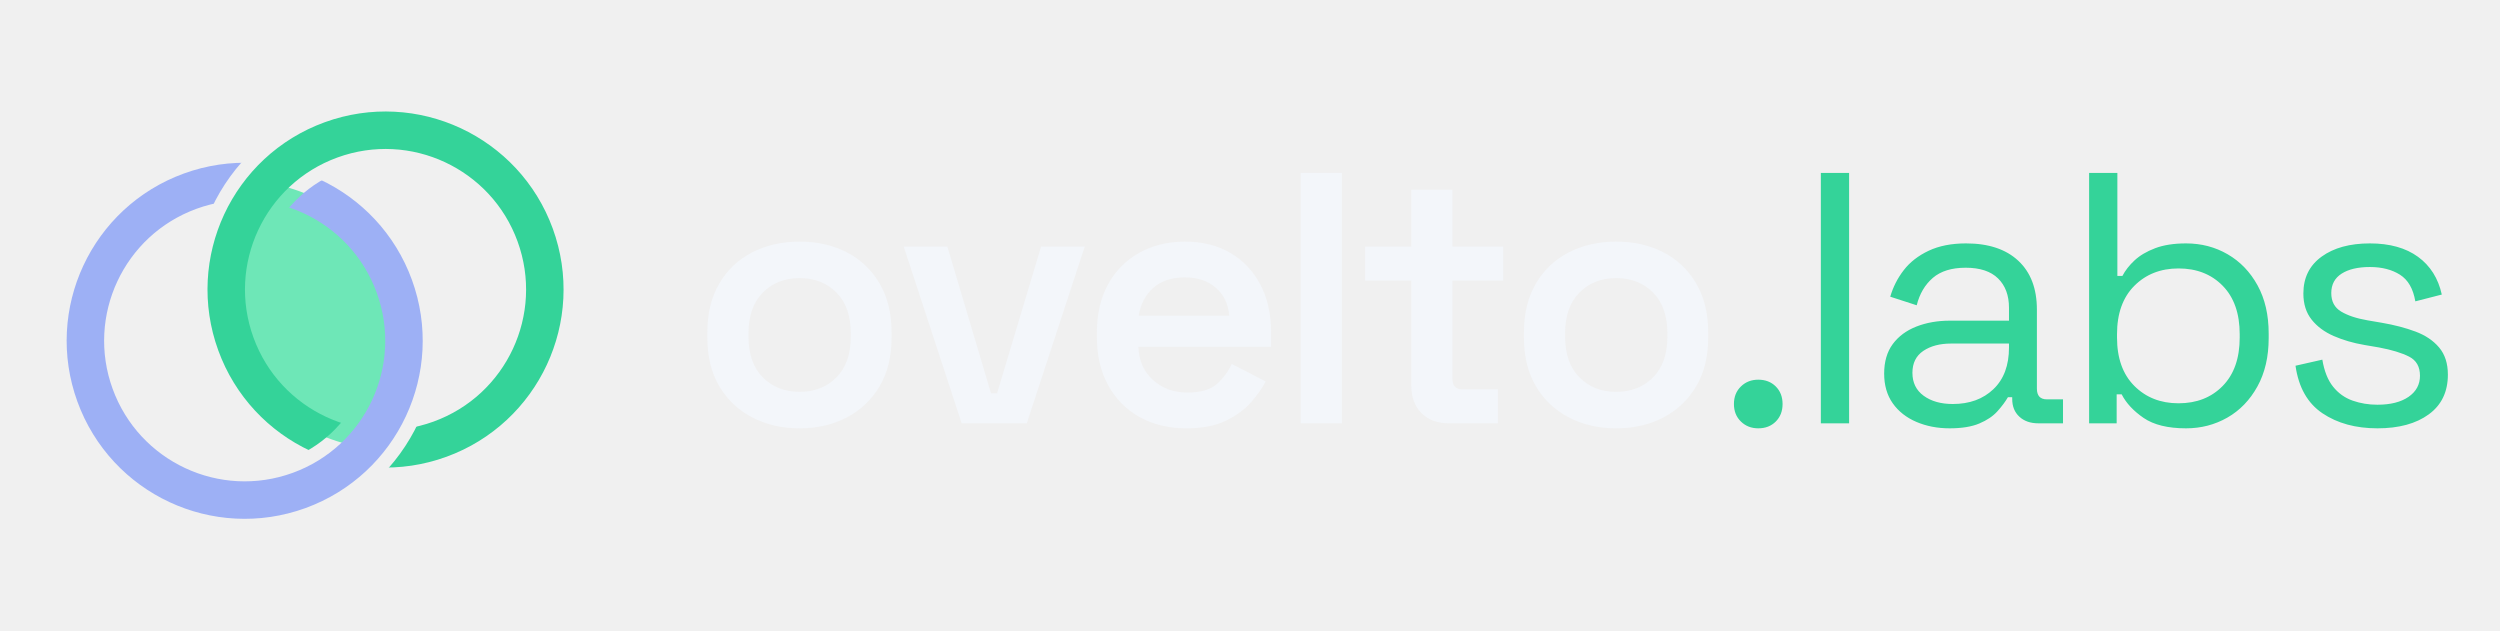
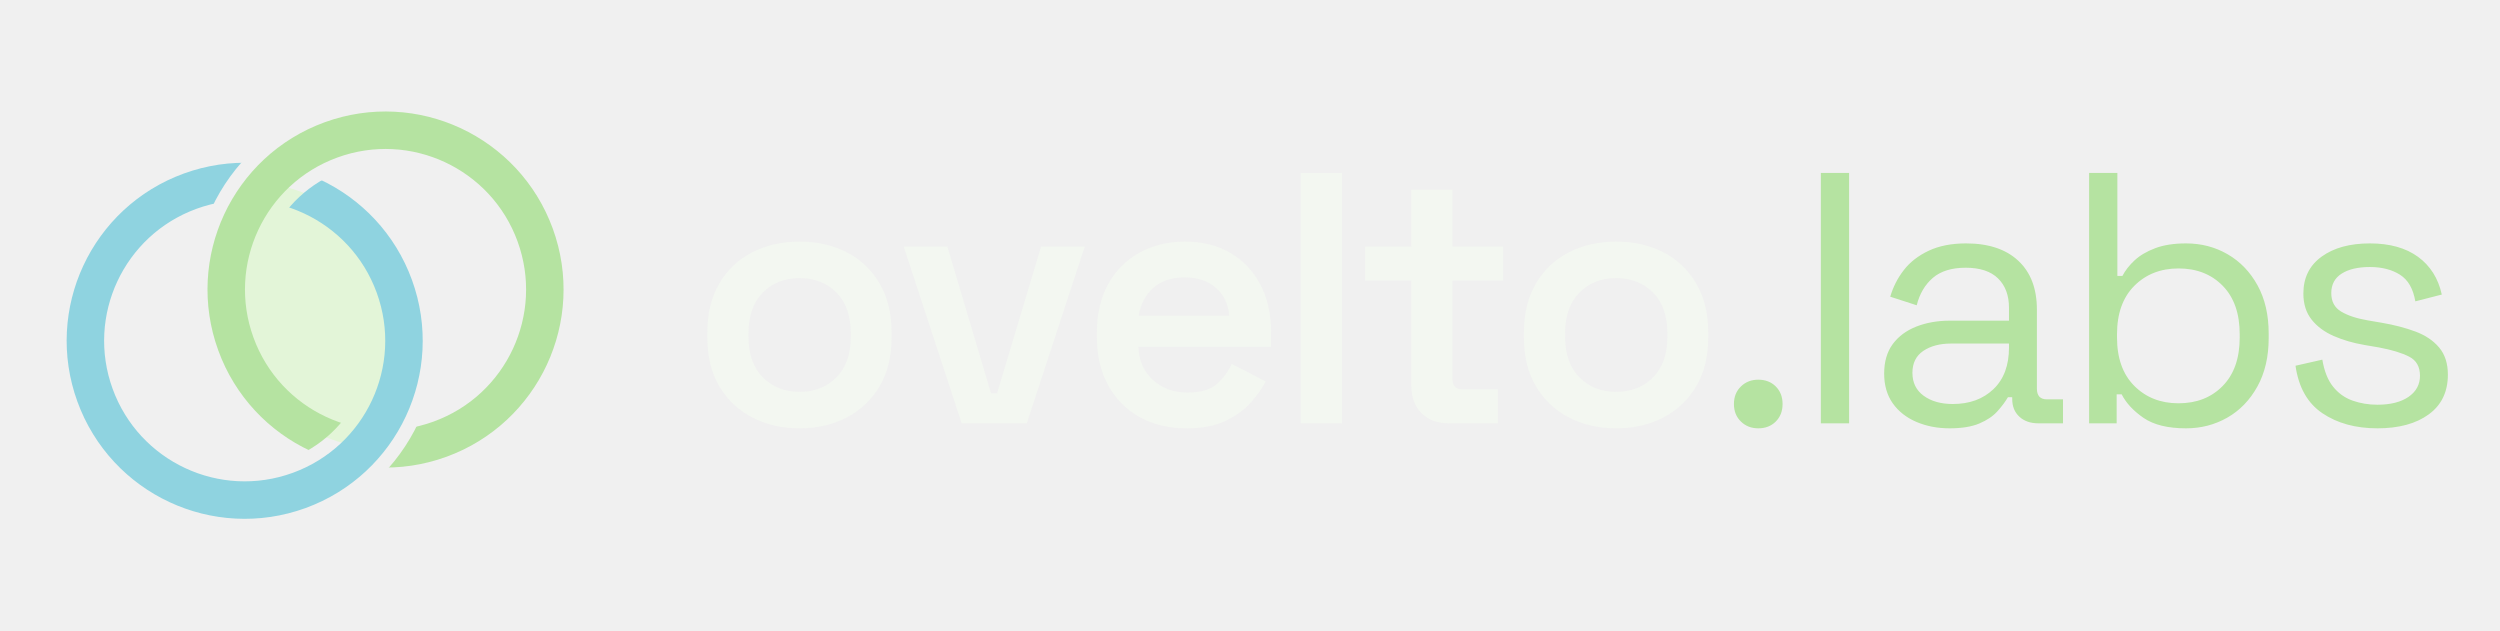
<svg xmlns="http://www.w3.org/2000/svg" viewBox="0 0 587.1 148.0" width="587" height="148" role="img" aria-label="ovelto.labs">
  <defs>
    <clipPath id="m-ct">
      <circle cx="60" cy="30" r="13" />
    </clipPath>
    <clipPath id="m-cb">
      <circle cx="60" cy="90" r="13" />
    </clipPath>
    <mask id="m-ma" maskUnits="userSpaceOnUse" x="-40" y="-40" width="200" height="200">
      <rect x="-40" y="-40" width="200" height="200" fill="#fff" />
      <circle cx="76" cy="60" r="34" fill="none" stroke="#000" stroke-width="14" clip-path="url(#m-ct)" />
    </mask>
    <mask id="m-mb" maskUnits="userSpaceOnUse" x="-40" y="-40" width="200" height="200">
      <rect x="-40" y="-40" width="200" height="200" fill="#fff" />
      <circle cx="44" cy="60" r="34" fill="none" stroke="#000" stroke-width="14" clip-path="url(#m-cb)" />
    </mask>
  </defs>
  <g transform="translate(8 8) scale(1.1)">
    <g transform="rotate(-20 60 60)">
-       <path d="M60 30 A34 34 0 0 1 60 90 A34 34 0 0 1 60 30 Z" fill="#6EE7B7" />
-       <circle cx="44" cy="60" r="34" fill="none" stroke="#9DB0F5" stroke-width="8" mask="url(#m-ma)" />
-       <circle cx="76" cy="60" r="34" fill="none" stroke="#34D399" stroke-width="8" mask="url(#m-mb)" />
+       <path d="M60 30 A34 34 0 0 1 60 90 A34 34 0 0 1 60 30 Z" fill="#E3F5D8" />
+       <circle cx="44" cy="60" r="34" fill="none" stroke="#8FD3E0" stroke-width="8" mask="url(#m-ma)" />
+       <circle cx="76" cy="60" r="34" fill="none" stroke="#B5E3A1" stroke-width="8" mask="url(#m-mb)" />
    </g>
  </g>
-   <path fill="#F3F6FA" d="M187.788 100.576Q181.572 100.576 176.658 98.014Q171.744 95.452 168.93 90.706Q166.116 85.96 166.116 79.324V77.98Q166.116 71.344 168.93 66.556Q171.744 61.768 176.658 59.248Q181.572 56.728 187.788 56.728Q194.004 56.728 198.876 59.248Q203.748 61.768 206.562 66.556Q209.376 71.344 209.376 77.98V79.324Q209.376 85.96 206.562 90.706Q203.748 95.452 198.876 98.014Q194.004 100.576 187.788 100.576ZM187.788 92.008Q193.08 92.008 196.44 88.606Q199.8 85.204 199.8 79.072V78.232Q199.8 72.1 196.44 68.698Q193.08 65.296 187.788 65.296Q182.496 65.296 179.136 68.698Q175.776 72.1 175.776 78.232V79.072Q175.776 85.204 179.136 88.606Q182.496 92.008 187.788 92.008Z M225.84 99.4 212.232 57.904H222.48L232.728 92.344H234.156L244.488 57.904H254.736L241.128 99.4Z M278.592 100.576Q272.376 100.576 267.63 97.93Q262.884 95.284 260.238 90.454Q257.592 85.624 257.592 79.156V78.148Q257.592 71.596 260.196 66.808Q262.8 62.02 267.504 59.374Q272.208 56.728 278.34 56.728Q284.388 56.728 288.924 59.374Q293.46 62.02 295.98 66.808Q298.5 71.596 298.5 77.98V81.424H267.336Q267.504 86.296 270.78 89.236Q274.056 92.176 278.844 92.176Q283.548 92.176 285.816 90.118Q288.084 88.06 289.26 85.456L297.24 89.572Q296.064 91.84 293.838 94.402Q291.612 96.964 287.916 98.77Q284.22 100.576 278.592 100.576ZM267.42 74.116H288.672Q288.336 70.0 285.522 67.564Q282.708 65.128 278.256 65.128Q273.636 65.128 270.864 67.564Q268.092 70.0 267.42 74.116Z M305.472 99.4V40.6H315.132V99.4Z M340.248 99.4Q336.216 99.4 333.822 97.006Q331.428 94.612 331.428 90.496V65.884H320.592V57.904H331.428V44.548H341.088V57.904H353.016V65.884H341.088V88.9Q341.088 91.42 343.44 91.42H351.756V99.4Z M379.56 100.576Q373.344 100.576 368.43 98.014Q363.516 95.452 360.702 90.706Q357.888 85.96 357.888 79.324V77.98Q357.888 71.344 360.702 66.556Q363.516 61.768 368.43 59.248Q373.344 56.728 379.56 56.728Q385.776 56.728 390.648 59.248Q395.52 61.768 398.334 66.556Q401.148 71.344 401.148 77.98V79.324Q401.148 85.96 398.334 90.706Q395.52 95.452 390.648 98.014Q385.776 100.576 379.56 100.576ZM379.56 92.008Q384.852 92.008 388.212 88.606Q391.572 85.204 391.572 79.072V78.232Q391.572 72.1 388.212 68.698Q384.852 65.296 379.56 65.296Q374.268 65.296 370.908 68.698Q367.548 72.1 367.548 78.232V79.072Q367.548 85.204 370.908 88.606Q374.268 92.008 379.56 92.008Z" />
-   <path fill="#34D399" d="M412.908 100.576Q410.472 100.576 408.834 98.98Q407.196 97.384 407.196 94.864Q407.196 92.344 408.834 90.748Q410.472 89.152 412.908 89.152Q415.428 89.152 417.024 90.748Q418.62 92.344 418.62 94.864Q418.62 97.384 417.024 98.98Q415.428 100.576 412.908 100.576Z M427.608 99.4V40.6H434.244V99.4Z M457.848 100.576Q453.564 100.576 450.036 99.064Q446.508 97.552 444.492 94.696Q442.476 91.84 442.476 87.724Q442.476 83.524 444.492 80.794Q446.508 78.064 450.036 76.678Q453.564 75.292 457.932 75.292H471.792V72.268Q471.792 67.9 469.23 65.38Q466.668 62.86 461.628 62.86Q456.672 62.86 453.9 65.254Q451.128 67.648 450.12 71.68L443.904 69.664Q444.912 66.22 447.096 63.406Q449.28 60.592 452.934 58.87Q456.588 57.148 461.712 57.148Q469.608 57.148 473.976 61.222Q478.344 65.296 478.344 72.688V91.252Q478.344 93.772 480.696 93.772H484.476V99.4H478.68Q475.908 99.4 474.228 97.846Q472.548 96.292 472.548 93.688V93.268H471.54Q470.616 94.864 469.062 96.586Q467.508 98.308 464.82 99.442Q462.132 100.576 457.848 100.576ZM458.604 94.864Q464.484 94.864 468.138 91.378Q471.792 87.892 471.792 81.592V80.668H458.184Q454.236 80.668 451.674 82.39Q449.112 84.112 449.112 87.556Q449.112 91.0 451.758 92.932Q454.404 94.864 458.604 94.864Z M513.372 100.576Q506.988 100.576 503.418 98.14Q499.848 95.704 498.252 92.596H497.076V99.4H490.608V40.6H497.244V64.792H498.42Q499.428 62.86 501.276 61.138Q503.124 59.416 506.106 58.282Q509.088 57.148 513.372 57.148Q518.748 57.148 523.158 59.71Q527.568 62.272 530.172 67.018Q532.776 71.764 532.776 78.316V79.408Q532.776 85.96 530.13 90.748Q527.484 95.536 523.074 98.056Q518.664 100.576 513.372 100.576ZM511.608 94.696Q517.992 94.696 521.982 90.622Q525.972 86.548 525.972 79.24V78.484Q525.972 71.176 521.982 67.102Q517.992 63.028 511.608 63.028Q505.308 63.028 501.234 67.102Q497.16 71.176 497.16 78.484V79.24Q497.16 86.548 501.234 90.622Q505.308 94.696 511.608 94.696Z M558.312 100.576Q550.668 100.576 545.418 97.048Q540.168 93.52 539.076 85.876L545.376 84.448Q546.048 88.48 547.896 90.79Q549.744 93.1 552.474 94.066Q555.204 95.032 558.312 95.032Q562.932 95.032 565.62 93.184Q568.308 91.336 568.308 88.228Q568.308 85.036 565.746 83.734Q563.184 82.432 558.732 81.592L555.288 81.004Q551.34 80.332 548.064 78.904Q544.788 77.476 542.856 75.04Q540.924 72.604 540.924 68.908Q540.924 63.364 545.208 60.256Q549.492 57.148 556.548 57.148Q563.52 57.148 567.846 60.298Q572.172 63.448 573.432 69.16L567.216 70.756Q566.46 66.304 563.604 64.498Q560.748 62.692 556.548 62.692Q552.348 62.692 549.912 64.246Q547.476 65.8 547.476 68.824Q547.476 71.764 549.786 73.15Q552.096 74.536 555.96 75.208L559.404 75.796Q563.772 76.552 567.258 77.854Q570.744 79.156 572.802 81.592Q574.86 84.028 574.86 87.976Q574.86 94.024 570.366 97.3Q565.872 100.576 558.312 100.576Z" />
+   <path fill="#F3F7F1" d="M187.788 100.576Q181.572 100.576 176.658 98.014Q171.744 95.452 168.93 90.706Q166.116 85.96 166.116 79.324V77.98Q166.116 71.344 168.93 66.556Q171.744 61.768 176.658 59.248Q181.572 56.728 187.788 56.728Q194.004 56.728 198.876 59.248Q203.748 61.768 206.562 66.556Q209.376 71.344 209.376 77.98V79.324Q209.376 85.96 206.562 90.706Q203.748 95.452 198.876 98.014Q194.004 100.576 187.788 100.576ZM187.788 92.008Q193.08 92.008 196.44 88.606Q199.8 85.204 199.8 79.072V78.232Q199.8 72.1 196.44 68.698Q193.08 65.296 187.788 65.296Q182.496 65.296 179.136 68.698Q175.776 72.1 175.776 78.232V79.072Q175.776 85.204 179.136 88.606Q182.496 92.008 187.788 92.008Z M225.84 99.4 212.232 57.904H222.48L232.728 92.344H234.156L244.488 57.904H254.736L241.128 99.4Z M278.592 100.576Q272.376 100.576 267.63 97.93Q262.884 95.284 260.238 90.454Q257.592 85.624 257.592 79.156V78.148Q257.592 71.596 260.196 66.808Q262.8 62.02 267.504 59.374Q272.208 56.728 278.34 56.728Q284.388 56.728 288.924 59.374Q293.46 62.02 295.98 66.808Q298.5 71.596 298.5 77.98V81.424H267.336Q267.504 86.296 270.78 89.236Q274.056 92.176 278.844 92.176Q283.548 92.176 285.816 90.118Q288.084 88.06 289.26 85.456L297.24 89.572Q296.064 91.84 293.838 94.402Q291.612 96.964 287.916 98.77Q284.22 100.576 278.592 100.576ZM267.42 74.116H288.672Q288.336 70.0 285.522 67.564Q282.708 65.128 278.256 65.128Q273.636 65.128 270.864 67.564Q268.092 70.0 267.42 74.116Z M305.472 99.4V40.6H315.132V99.4Z M340.248 99.4Q336.216 99.4 333.822 97.006Q331.428 94.612 331.428 90.496V65.884H320.592V57.904H331.428V44.548H341.088V57.904H353.016V65.884H341.088V88.9Q341.088 91.42 343.44 91.42H351.756V99.4Z M379.56 100.576Q373.344 100.576 368.43 98.014Q363.516 95.452 360.702 90.706Q357.888 85.96 357.888 79.324V77.98Q357.888 71.344 360.702 66.556Q363.516 61.768 368.43 59.248Q373.344 56.728 379.56 56.728Q385.776 56.728 390.648 59.248Q395.52 61.768 398.334 66.556Q401.148 71.344 401.148 77.98V79.324Q401.148 85.96 398.334 90.706Q395.52 95.452 390.648 98.014Q385.776 100.576 379.56 100.576ZM379.56 92.008Q384.852 92.008 388.212 88.606Q391.572 85.204 391.572 79.072V78.232Q391.572 72.1 388.212 68.698Q384.852 65.296 379.56 65.296Q374.268 65.296 370.908 68.698Q367.548 72.1 367.548 78.232V79.072Q367.548 85.204 370.908 88.606Q374.268 92.008 379.56 92.008Z" />
+   <path fill="#B5E3A1" d="M412.908 100.576Q410.472 100.576 408.834 98.98Q407.196 97.384 407.196 94.864Q407.196 92.344 408.834 90.748Q410.472 89.152 412.908 89.152Q415.428 89.152 417.024 90.748Q418.62 92.344 418.62 94.864Q418.62 97.384 417.024 98.98Q415.428 100.576 412.908 100.576Z M427.608 99.4V40.6H434.244V99.4Z M457.848 100.576Q453.564 100.576 450.036 99.064Q446.508 97.552 444.492 94.696Q442.476 91.84 442.476 87.724Q442.476 83.524 444.492 80.794Q446.508 78.064 450.036 76.678Q453.564 75.292 457.932 75.292H471.792V72.268Q471.792 67.9 469.23 65.38Q466.668 62.86 461.628 62.86Q456.672 62.86 453.9 65.254Q451.128 67.648 450.12 71.68L443.904 69.664Q444.912 66.22 447.096 63.406Q449.28 60.592 452.934 58.87Q456.588 57.148 461.712 57.148Q469.608 57.148 473.976 61.222Q478.344 65.296 478.344 72.688V91.252Q478.344 93.772 480.696 93.772H484.476V99.4H478.68Q475.908 99.4 474.228 97.846Q472.548 96.292 472.548 93.688V93.268H471.54Q470.616 94.864 469.062 96.586Q467.508 98.308 464.82 99.442Q462.132 100.576 457.848 100.576ZM458.604 94.864Q464.484 94.864 468.138 91.378Q471.792 87.892 471.792 81.592V80.668H458.184Q454.236 80.668 451.674 82.39Q449.112 84.112 449.112 87.556Q449.112 91.0 451.758 92.932Q454.404 94.864 458.604 94.864Z M513.372 100.576Q506.988 100.576 503.418 98.14Q499.848 95.704 498.252 92.596H497.076V99.4H490.608V40.6H497.244V64.792H498.42Q499.428 62.86 501.276 61.138Q503.124 59.416 506.106 58.282Q509.088 57.148 513.372 57.148Q518.748 57.148 523.158 59.71Q527.568 62.272 530.172 67.018Q532.776 71.764 532.776 78.316V79.408Q532.776 85.96 530.13 90.748Q527.484 95.536 523.074 98.056Q518.664 100.576 513.372 100.576ZM511.608 94.696Q517.992 94.696 521.982 90.622Q525.972 86.548 525.972 79.24V78.484Q525.972 71.176 521.982 67.102Q517.992 63.028 511.608 63.028Q505.308 63.028 501.234 67.102Q497.16 71.176 497.16 78.484V79.24Q497.16 86.548 501.234 90.622Q505.308 94.696 511.608 94.696Z M558.312 100.576Q550.668 100.576 545.418 97.048Q540.168 93.52 539.076 85.876L545.376 84.448Q546.048 88.48 547.896 90.79Q549.744 93.1 552.474 94.066Q555.204 95.032 558.312 95.032Q562.932 95.032 565.62 93.184Q568.308 91.336 568.308 88.228Q568.308 85.036 565.746 83.734Q563.184 82.432 558.732 81.592L555.288 81.004Q551.34 80.332 548.064 78.904Q544.788 77.476 542.856 75.04Q540.924 72.604 540.924 68.908Q540.924 63.364 545.208 60.256Q549.492 57.148 556.548 57.148Q563.52 57.148 567.846 60.298Q572.172 63.448 573.432 69.16L567.216 70.756Q566.46 66.304 563.604 64.498Q560.748 62.692 556.548 62.692Q552.348 62.692 549.912 64.246Q547.476 65.8 547.476 68.824Q547.476 71.764 549.786 73.15Q552.096 74.536 555.96 75.208L559.404 75.796Q563.772 76.552 567.258 77.854Q570.744 79.156 572.802 81.592Q574.86 84.028 574.86 87.976Q574.86 94.024 570.366 97.3Q565.872 100.576 558.312 100.576Z" />
</svg>
